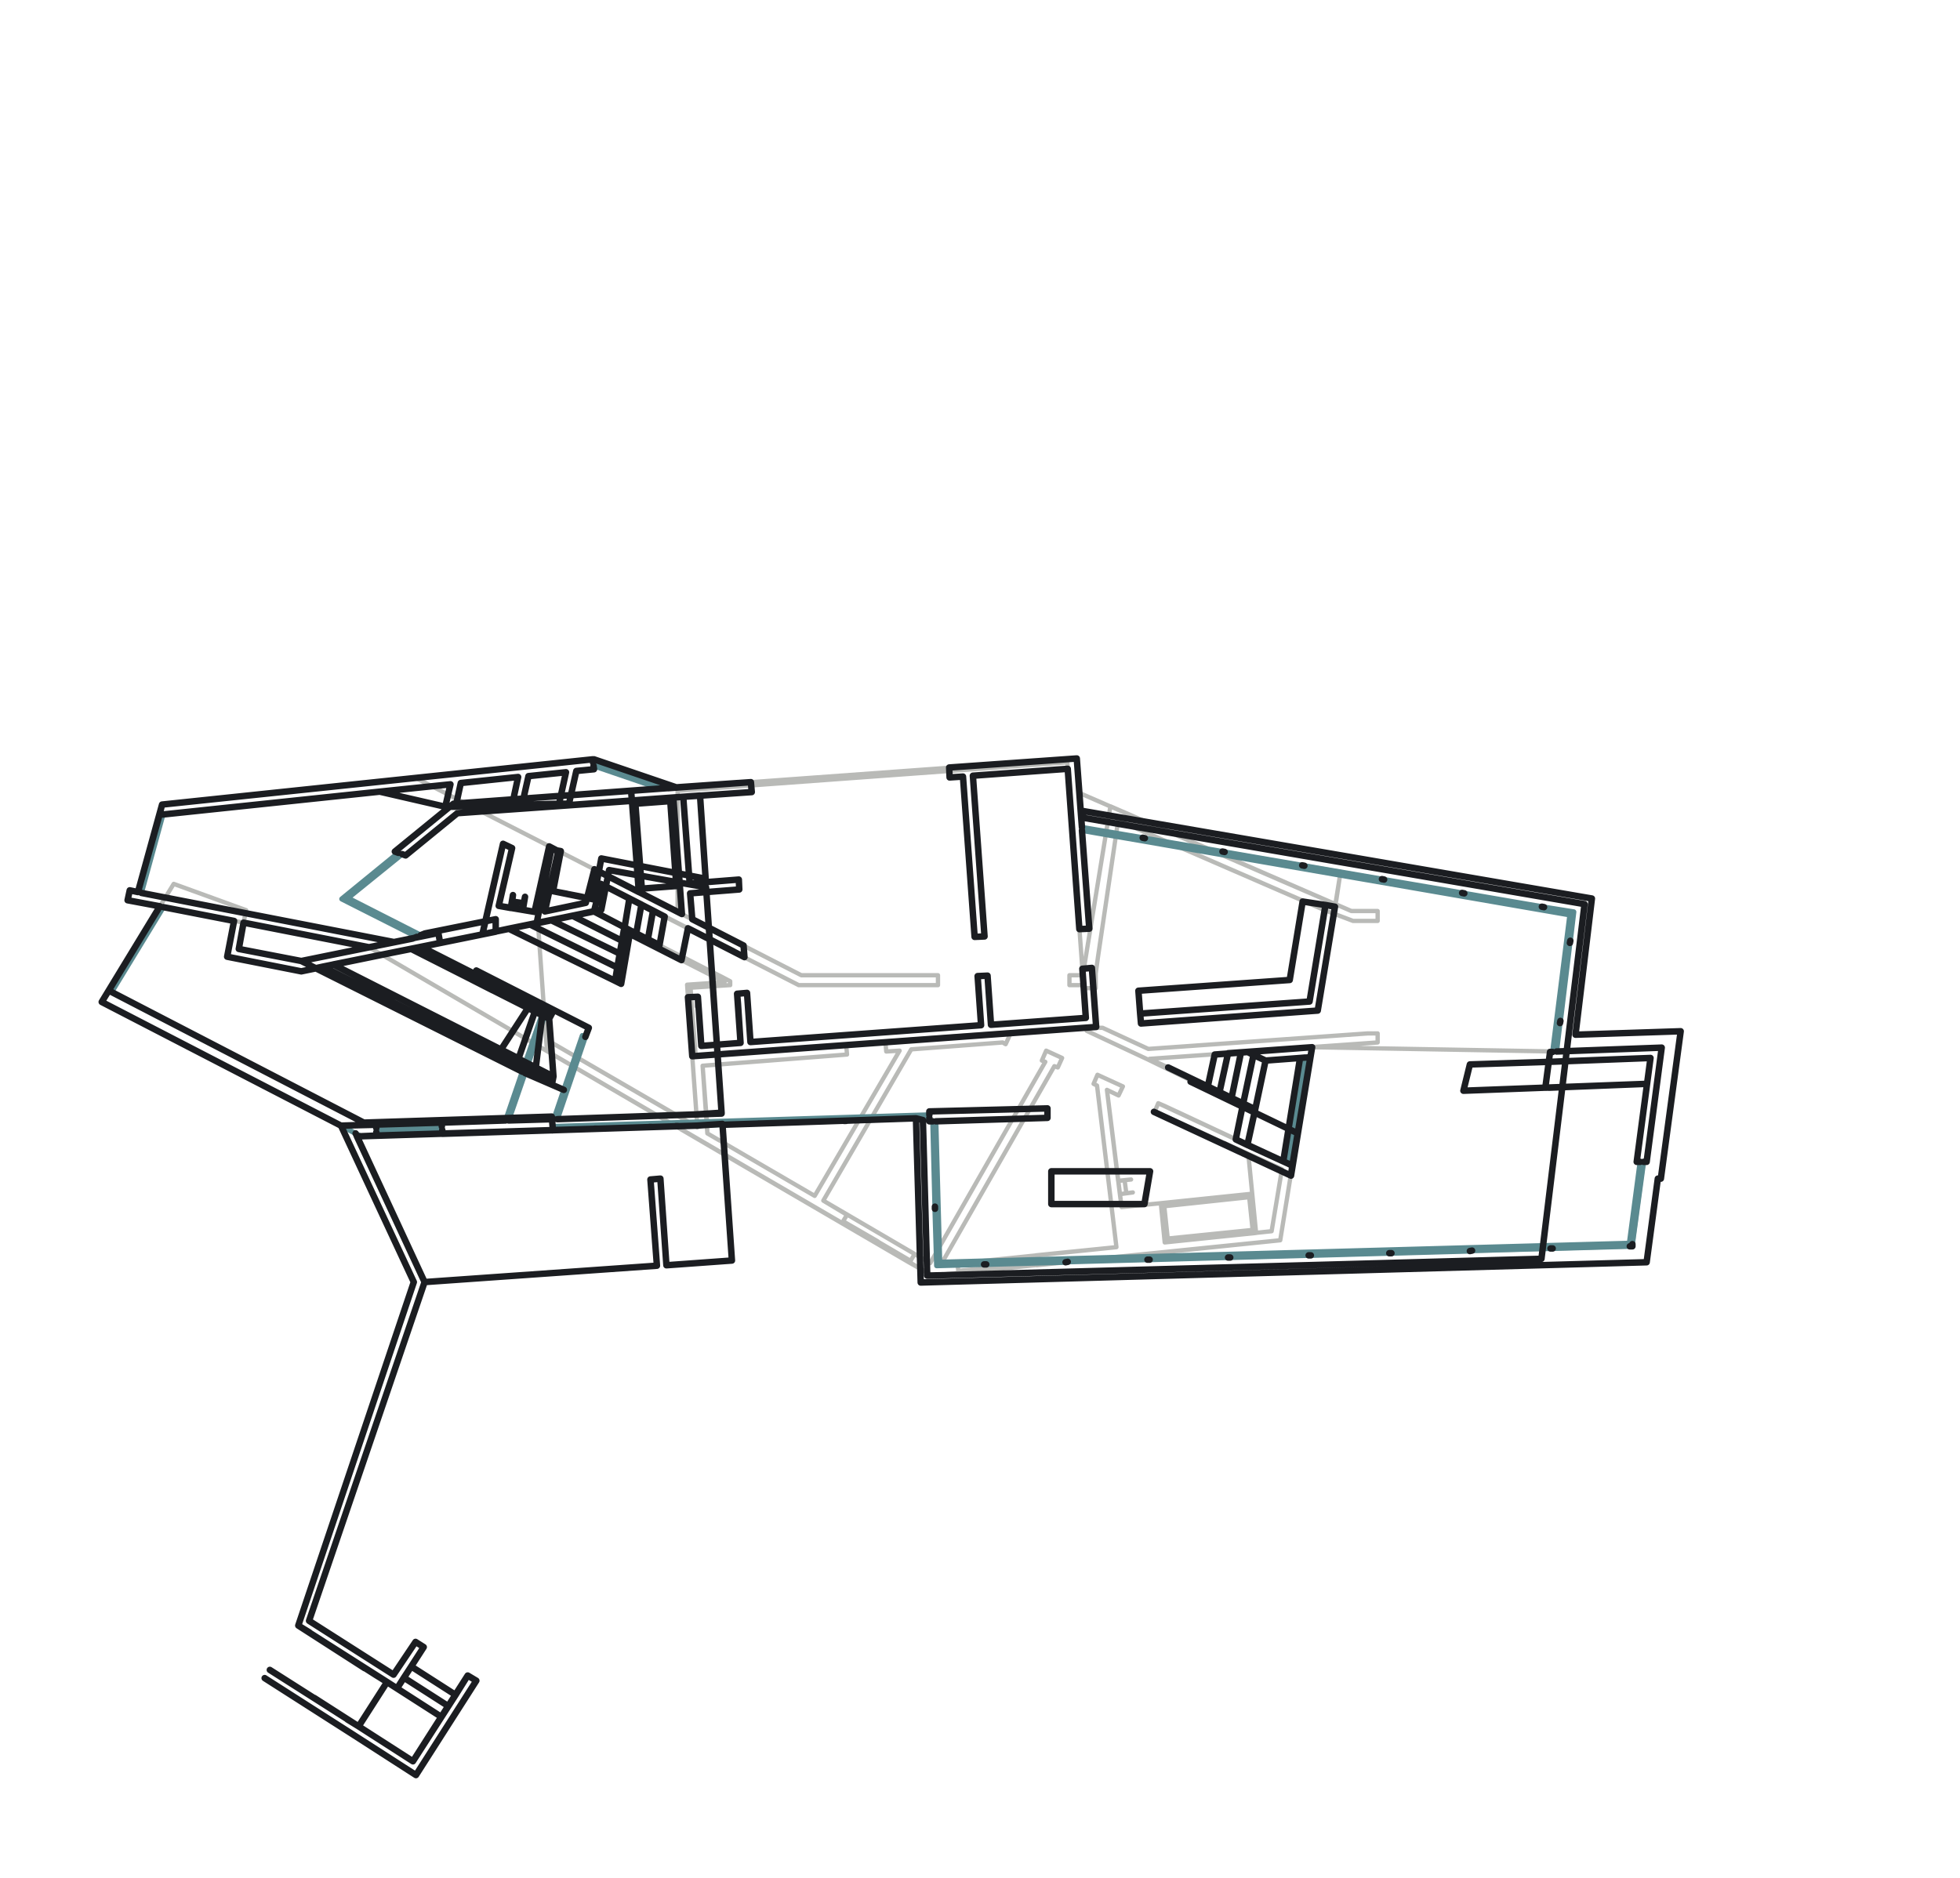
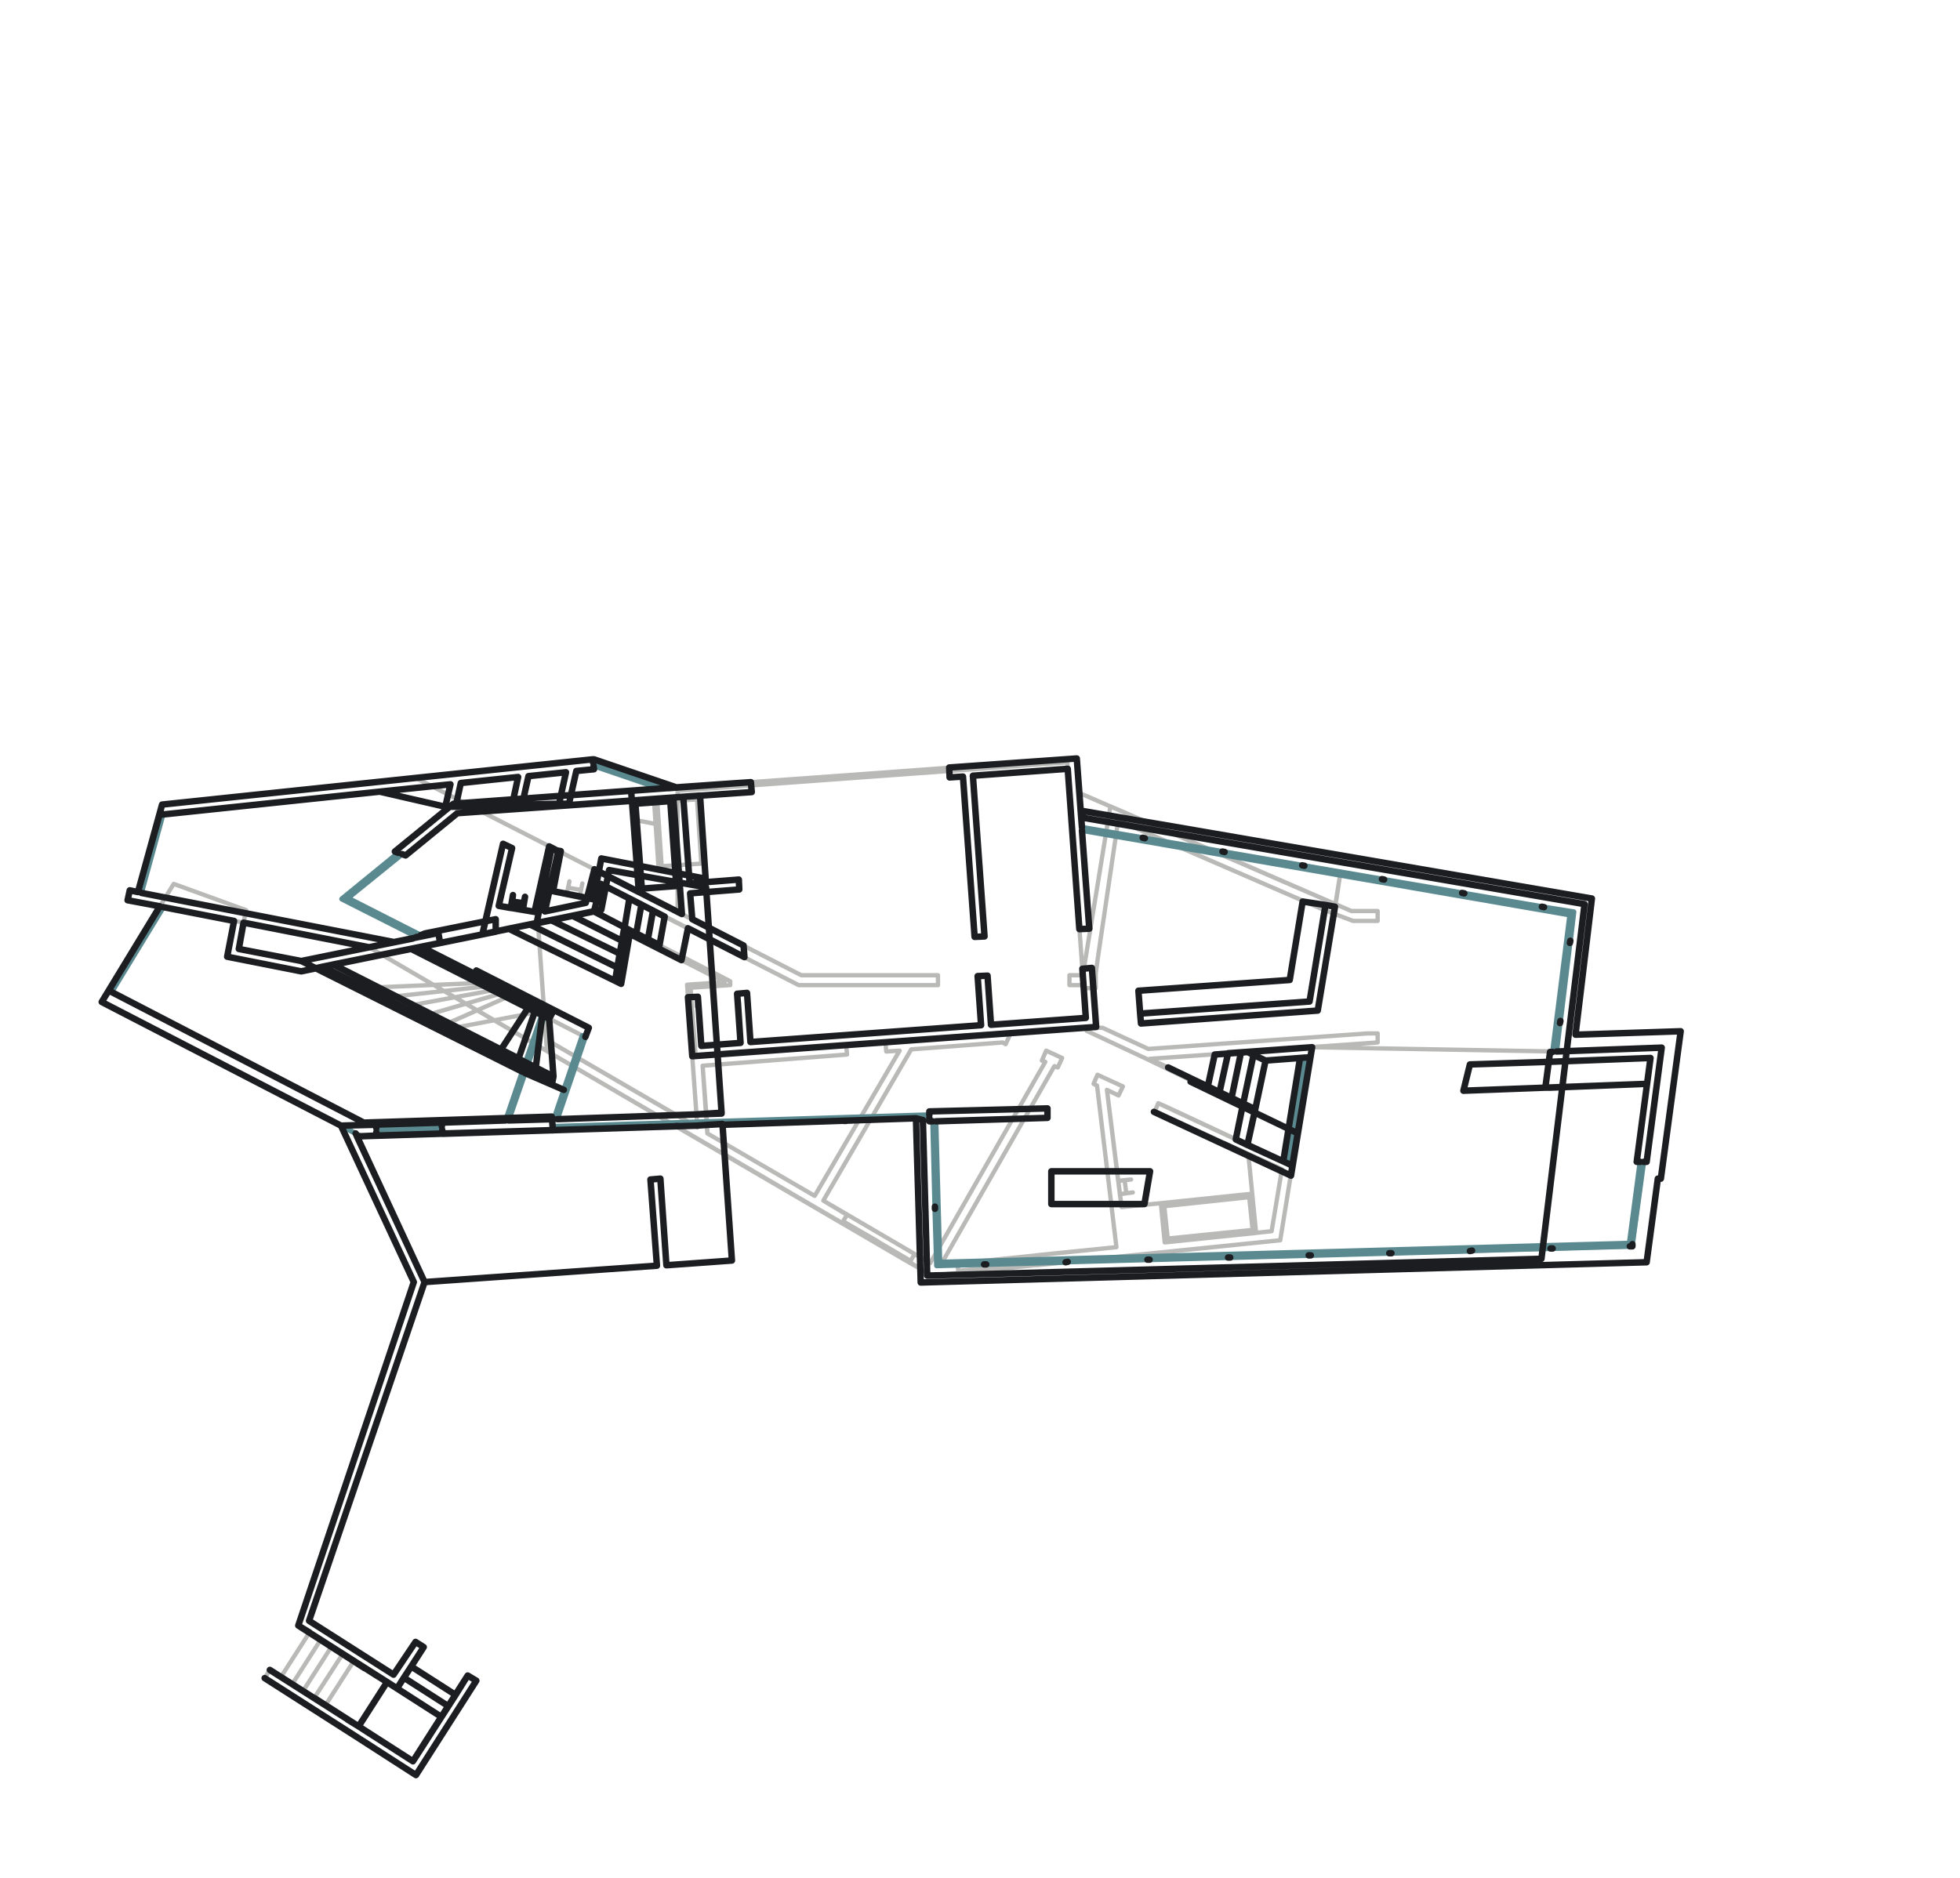
<svg xmlns="http://www.w3.org/2000/svg" viewBox="-22.73 -21.79 45.47 43.57">
-   <path d="M-6.79 1.06L-5.92 1.00M-6.79 1.06L-6.77 1.35M-6.67 2.73L-6.55 4.37M-6.56 4.25L-6.67 2.73M-6.56 4.25L-6.67 2.72M-6.67 2.73L-6.77 1.35M-6.67 2.72L-6.77 1.35M-6.92 0.49L-5.92 1.00M-10.25 -0.37L-8.95 -0.64M-10.06 2.33L-6.75 4.25M-6.75 4.25L-6.55 4.37M-6.55 4.37L-10.06 2.33M-6.67 2.73L-6.59 2.72M-6.59 2.72L-3.10 2.45M-3.10 2.45L-6.67 2.73M-2.19 2.38L0.64 2.17M-6.75 4.25L-6.56 4.25M-6.01 0.95L-5.92 1.00M-6.59 2.72L-6.70 1.28M-6.70 1.28L-6.71 1.13M-6.56 1.12L-6.71 1.13M-5.81 1.07L-6.56 1.12M-5.79 0.98L-5.79 1.07M-5.79 0.98L-5.98 0.88M-8.79 -1.28L-8.95 -0.64M-10.25 -0.37L-10.06 2.33M2.25 -4.19L-0.71 -3.98M2.25 -4.19L-7.23 -3.50M-10.06 2.33L-10.04 2.60M2.73 3.15L3.32 3.42M1.54 2.59L1.91 2.76M0.64 2.17L0.71 2.20M4.14 3.81L4.28 3.87M4.14 3.81L7.04 5.16M7.04 5.16L6.21 4.78M7.04 5.16L5.94 4.65M7.04 5.16L5.66 4.52M7.04 5.16L5.38 4.39M7.04 5.16L5.11 4.26M7.04 5.16L4.83 4.13M7.04 5.16L4.56 4.00M7.04 5.16L4.28 3.87M-2.19 2.38L-2.17 2.61M-3.10 2.45L-3.08 2.68M5.32 -2.08L8.25 -0.81M6.21 2.62L3.94 2.78M-5.79 0.98L-6.88 0.42M-5.98 0.88L-8.11 -0.20M-8.79 -1.28L-8.13 -0.94M-8.79 -1.28L-7.85 -0.80M-8.79 -1.28L-7.58 -0.66M-8.79 -1.28L-7.31 -0.52M-8.79 -1.28L-7.04 -0.39M-8.79 -1.28L-6.77 -0.25M-8.79 -1.28L-6.49 -0.11M-8.79 -1.28L-6.22 0.03M-8.79 -1.28L-5.95 0.17M-8.79 -1.28L-4.20 1.07M2.40 1.07L2.08 1.07M-0.97 1.07L-4.20 1.07M-8.97 -4.09L-7.23 -3.50M2.31 -3.39L2.25 -4.19M4.14 3.81L4.06 4.00M3.32 3.42L3.22 3.63M2.73 3.15L2.64 3.36M1.91 2.76L1.81 2.98M1.54 2.59L1.44 2.82M0.71 2.20L0.60 2.44M-6.32 4.51L-3.83 5.96M-1.86 2.59L-3.83 5.96M-1.86 2.59L-2.17 2.61M-3.08 2.68L-6.43 2.94M1.52 2.85L1.44 2.82M0.60 2.44L0.53 2.40M0.53 2.40L-1.59 2.56M-3.63 6.07L-1.59 2.56M-3.63 6.07L-3.08 6.40M-1.51 7.31L-1.15 7.52M-1.15 7.52L-3.63 6.07M-1.51 7.31L-3.63 6.07M1.52 2.85L-1.15 7.52M2.72 3.40L2.64 3.36M1.81 2.98L1.73 2.95M1.73 2.95L-0.91 7.57M-0.91 7.57L3.17 7.15M-0.52 7.53L-0.91 7.57M3.17 7.15L-0.52 7.53M1.30 7.34L3.17 7.15M2.72 3.40L3.17 7.15M6.23 4.99L4.06 4.00M4.06 4.00L7.01 5.34M2.95 3.50L3.22 3.63M2.95 3.50L3.21 5.61M3.29 6.22L2.95 3.50M3.25 5.92L3.29 6.22M2.95 3.50L3.25 5.92M3.21 5.61L3.51 5.58M3.36 5.60L3.21 5.61M3.55 5.88L3.25 5.92M3.25 5.92L3.40 5.90M3.29 6.22L4.20 6.13M4.20 6.13L6.32 5.91M6.23 4.99L6.41 6.82M6.32 5.91L6.23 4.99M6.38 3.99L3.91 2.80M5.28 3.46L3.91 2.80M5.00 3.33L3.91 2.80M4.73 3.20L3.91 2.80M4.45 3.06L3.91 2.80M3.91 2.80L2.48 2.13M2.08 0.84L2.08 1.07M2.03 -4.10L2.39 0.84M2.03 -4.10L-7.01 -3.44M-7.01 -3.44L-7.01 -0.63M-13.09 -3.74L-7.01 -0.63M-7.01 -0.63L-4.14 0.84M-4.14 0.84L-13.09 -3.74M-0.97 0.84L-4.14 0.84M-0.97 0.84L-0.97 1.07M2.31 -3.39L5.32 -2.08M3.03 -3.08L5.32 -2.08M8.25 -0.81L8.62 -0.65M8.62 -0.65L5.32 -2.08M8.62 -0.65L3.03 -3.08M5.32 -2.08L5.63 -2.03M5.32 -2.08L5.68 -2.02M5.32 -2.08L7.48 -1.71M5.32 -2.08L7.53 -1.70M5.32 -2.08L8.37 -1.56M8.25 -0.81L8.37 -1.56M8.37 -1.56L8.26 -0.85M8.37 -1.56L8.27 -0.90M8.62 -0.65L9.21 -0.65M8.62 -0.65L9.23 -0.65M9.23 2.40L9.23 2.19M9.23 -0.65L9.23 -0.42M9.23 -0.65L9.23 -0.46M9.23 2.40L7.71 2.51M9.23 2.40L7.52 2.52M6.21 2.62L6.63 2.82M6.39 3.95L3.94 2.78M3.94 2.78L4.37 2.98M7.50 2.53L6.21 2.62M-5.79 0.98L-6.61 0.56M-6.34 0.70L-5.79 0.98M2.48 2.13L2.48 2.06M2.41 1.14L2.40 1.07M-15.74 0.51L-14.17 0.19M-19.77 -0.90L-19.02 -0.76M-17.08 -0.38L-14.17 0.19M-17.08 -0.38L-17.19 0.23M-17.19 0.23L-15.74 0.51M-14.35 4.58L-14.82 4.33M-14.35 4.58L-14.86 4.31M-14.35 4.58L-16.58 3.42M-20.37 1.46L-20.10 1.60M-20.37 1.46L-16.62 3.40M-20.37 1.46L-14.35 4.58M-20.37 1.46L-20.21 1.20M-20.37 1.46L-19.02 -0.76M-20.21 1.20L-19.02 -0.76M-19.72 -1.13L-19.77 -0.90M-19.72 -1.13L-19.53 -1.09M-18.97 -3.12L-19.53 -1.09M-19.03 -2.88L-18.97 -3.12M-13.09 -3.74L-18.97 -3.12M-13.09 -3.74L-13.53 -3.69M-18.97 -3.12L-8.98 -4.17M-8.97 -4.09L-8.98 -4.17M2.39 0.84L3.03 -3.08M6.63 2.82L7.43 2.76M7.43 2.76L7.04 5.16M-6.43 2.94L-6.32 4.51M-6.33 4.25L-6.43 2.94M-6.33 4.25L-6.32 4.51M-3.08 6.40L-3.16 6.53M-1.59 7.44L-1.51 7.31M-0.52 7.53L-0.50 7.68M1.31 7.49L1.30 7.34M6.77 6.78L7.01 5.34M3.36 5.60L3.40 5.90M4.20 6.13L4.29 7.04M4.29 7.04L6.41 6.82M4.29 7.04L6.77 6.78M2.48 2.06L2.85 2.06M2.69 0.80L2.69 1.14M2.69 1.14L2.41 1.14M2.08 0.84L2.39 0.84M13.38 2.61L7.71 2.51M-5.79 0.98L-6.07 0.84M-19.02 -0.76L-17.08 -0.38M-18.70 -1.28L-19.02 -0.76M-17.02 -0.67L-17.08 -0.38M-7.05 4.34L-1.10 7.81M-1.63 7.51L-1.10 7.81M-7.05 4.34L-1.63 7.51M-1.63 7.51L-14.17 0.19M-14.17 0.19L-3.20 6.59M-14.35 4.58L-9.92 4.44M-14.35 4.58L-7.05 4.34M15.82 2.52L13.38 2.61M15.82 2.52L15.47 5.17M15.47 5.17L15.40 5.17M2.85 2.06L3.91 2.55M9.00 2.19L3.91 2.55M8.66 -0.42L8.00 -0.67M2.74 0.43L2.69 0.80M2.74 0.43L3.21 -2.75M-3.17 6.55L-3.20 6.59M-1.63 7.51L-1.60 7.47M7.09 5.19L7.25 5.26M7.25 5.26L6.97 6.99M6.97 6.99L1.32 7.57M-1.10 7.81L2.04 7.49M-1.10 7.81L-0.50 7.75M-0.50 7.75L2.04 7.49M-0.50 7.75L6.97 6.99M15.14 7.13L15.08 7.13M15.14 7.13L13.29 7.18M15.14 7.13L13.24 7.18M15.14 7.13L11.42 7.23M15.14 7.13L11.37 7.24M15.14 7.13L9.55 7.29M15.14 7.13L9.50 7.29M15.14 7.13L7.68 7.34M15.14 7.13L7.63 7.34M15.14 7.13L5.81 7.39M15.14 7.13L5.76 7.39M15.14 7.13L3.94 7.44M15.14 7.13L3.89 7.44M15.14 7.13L2.04 7.49M15.14 7.08L15.14 7.13M15.14 7.13L15.40 5.17M15.40 5.17L15.14 7.08M-18.70 -1.28L-17.02 -0.67M9.00 2.19L9.11 2.19M9.11 -0.42L9.00 -0.42M9.11 -0.42L8.66 -0.42M9.00 -0.42L8.66 -0.42M8.00 -0.67L4.94 -2.00M8.00 -0.67L3.21 -2.75M3.21 -2.75L4.94 -2.00M-0.50 7.70L-0.50 7.75M1.32 7.57L1.32 7.52M-2.36 7.02L-2.41 6.99M-2.41 6.99L-3.17 6.55M-3.17 6.55L-2.36 7.02M-3.17 6.55L-1.60 7.47M9.23 -0.42L9.14 -0.42M9.23 -0.42L9.11 -0.42M1.32 7.52L0.43 7.61M1.32 7.52L0.38 7.61M1.32 7.52L-0.50 7.70M0.43 7.61L0.38 7.61M9.14 2.19L9.23 2.19M6.25 5.99L6.33 6.75M4.36 6.95L6.33 6.75M6.25 5.99L4.28 6.20M4.36 6.95L4.28 6.20" fill="none" stroke="#b9bab7" stroke-width="0.1" stroke-linecap="round" />
+   <path d="M-11.23 -0.17L-13.19 0.23M-11.23 -0.17L-15.00 0.59M-15.00 0.59L-14.37 0.91M-15.00 0.59L-13.96 1.12M-15.00 0.59L-13.56 1.33M-15.00 0.59L-13.15 1.53M-15.00 0.59L-12.74 1.74M-15.00 0.59L-12.33 1.95M-12.33 1.95L-12.74 1.74M-12.74 1.74L-13.15 1.53M-13.15 1.53L-13.56 1.33M-13.56 1.33L-13.96 1.12M-11.23 -0.46L-11.23 -0.17M-11.46 1.10L-11.62 1.02M-11.30 1.19L-11.46 1.10M-11.13 1.27L-11.30 1.19M-10.97 1.35L-11.13 1.27M-11.62 1.02L-11.79 0.94M-11.79 0.94L-11.46 1.10M-11.79 0.94L-11.30 1.19M-11.79 0.94L-11.13 1.27M-11.79 0.94L-10.97 1.35M-12.21 -3.14L-7.04 -3.52M-12.21 -3.14L-5.61 -3.62M-12.33 1.95L-10.97 1.35M-12.74 1.74L-11.13 1.27M-13.15 1.53L-11.30 1.19M-13.56 1.33L-11.46 1.10M-13.96 1.12L-11.62 1.02M-10.28 -0.37L-9.94 -2.08M-8.01 -3.21L-10.02 -3.07M-6.49 -3.33L-7.56 -3.25M-10.02 -3.07L-12.12 -2.92M-12.12 -2.92L-8.01 -3.21M-12.12 -2.92L-7.56 -3.25M-12.12 -2.92L-6.49 -3.33M-12.12 -2.92L-13.32 -1.94M-13.32 -1.94L-13.40 -1.97M-12.97 -0.09L-12.87 -0.13M-12.87 -0.13L-11.23 -0.46M-11.68 0.73L-11.79 0.94M-11.68 0.73L-9.07 2.06M-9.07 2.06L-9.15 2.27M-9.80 4.18L-6.60 4.07M-9.80 4.18L-5.99 4.05M-5.99 4.03L-6.60 4.07M-6.35 -1.20L-5.99 4.03M-6.35 -1.20L-8.60 -1.60M-8.60 -1.60L-8.78 -0.68M-8.78 -0.68L-10.28 -0.37M-6.36 -1.40L-6.49 -3.33M-8.78 -1.87L-7.45 -1.61M-8.78 -1.87L-6.36 -1.40M-6.36 -1.40L-7.45 -1.61M-8.96 -0.92L-8.78 -1.87M-9.90 -1.11L-9.58 -1.05M-9.90 -1.11L-9.28 -0.99M-9.28 -0.99L-8.96 -0.92M-8.96 -0.92L-9.90 -1.11M-9.72 -2.04L-9.90 -1.11M-9.94 -2.08L-9.72 -2.04M-13.57 -2.03L-12.21 -3.14M-7.52 -2.67L-7.45 -1.61M-7.52 -2.67L-7.98 -2.76M-8.01 -3.21L-7.98 -2.76M-9.55 -1.19L-9.58 -1.05M-9.58 -1.05L-9.52 -1.34M-9.52 -1.34L-9.55 -1.19M-9.22 -1.29L-9.28 -0.99M-9.25 -1.14L-9.22 -1.29M-9.25 -1.14L-9.28 -0.99M-7.56 -3.25L-7.52 -2.67M-16.47 16.96L-16.59 17.15M-13.13 7.96L-15.81 15.93M-14.82 4.33L-13.13 7.96M-14.82 4.33L-14.00 4.31M-12.48 4.26L-11.00 4.21M-10.13 1.67L-12.50 2.12M-12.50 2.12L-15.74 0.51M-15.74 0.51L-14.17 0.19M-15.74 0.51L-13.16 -0.01M-13.16 -0.01L-14.17 0.19M-13.16 -0.01L-13.06 -0.05M-13.49 -2.00L-13.57 -2.03M-9.55 -1.19L-9.25 -1.14M-14.54 18.46L-16.59 17.15M-16.47 16.96L-16.21 17.12M-16.47 16.96L-15.95 17.29M-16.47 16.96L-15.70 17.45M-16.47 16.96L-15.44 17.61M-16.47 16.96L-14.41 18.27M-15.44 17.61L-14.41 18.27M-15.44 17.61L-15.18 17.78M-15.29 16.26L-15.55 16.09M-15.04 16.42L-15.29 16.26M-14.78 16.59L-15.04 16.42M-14.52 16.75L-14.78 16.59M-15.55 16.09L-15.81 15.93M-15.81 15.93L-15.29 16.26M-15.81 15.93L-15.04 16.42M-15.81 15.93L-14.78 16.59M-15.81 15.93L-14.52 16.75M-12.48 4.26L-12.48 4.35M-14.00 4.31L-14.00 4.39M-15.74 0.51L-10.61 3.08M-14.52 16.75L-15.18 17.78M-14.78 16.59L-15.44 17.61M-15.04 16.42L-15.70 17.45M-15.29 16.26L-15.95 17.29M-15.55 16.09L-16.21 17.12M-14.45 4.58L-12.88 7.96M-12.88 7.96L-7.49 7.58M-6.57 4.33L-12.47 4.52M-13.99 4.56L-14.45 4.58M-7.41 5.56L-7.27 7.57M-7.64 5.58L-7.41 5.56M-7.64 5.58L-7.49 7.58M-5.97 4.29L-6.57 4.33M-5.97 4.29L-5.75 7.46M-7.27 7.57L-5.75 7.46M-14.00 4.48L-13.99 4.56M-12.47 4.43L-12.47 4.52M-10.93 4.21L-9.88 4.18M-9.22 2.24L-10.10 1.79M-7.48 -3.18L-7.38 -1.69M-7.38 -1.69L-6.46 -1.75M-6.56 -3.24L-6.46 -1.75M-6.56 -3.24L-7.48 -3.18M-6.79 1.06L-5.92 1.00M-6.79 1.06L-6.77 1.35M-6.67 2.73L-6.55 4.37M-6.56 4.25L-6.67 2.73M-6.56 4.25L-6.67 2.72M-6.67 2.73L-6.77 1.35M-6.67 2.72L-6.77 1.35M-6.92 0.49L-5.92 1.00M-10.25 -0.37L-8.95 -0.64M-10.06 2.33L-6.75 4.25M-6.75 4.25L-6.55 4.37M-6.55 4.37L-10.06 2.33M-6.67 2.73L-6.59 2.72M-6.59 2.72L-3.10 2.45M-3.10 2.45L-6.67 2.73M-2.19 2.38L0.64 2.17M-6.75 4.25L-6.56 4.25M-6.01 0.95L-5.92 1.00M-6.59 2.72L-6.70 1.28M-6.70 1.28L-6.71 1.13M-6.56 1.12L-6.71 1.13M-5.81 1.07L-6.56 1.12M-5.79 0.98L-5.79 1.07M-5.79 0.98L-5.98 0.88M-8.79 -1.28L-8.95 -0.64M-10.25 -0.37L-10.06 2.33M2.25 -4.19L-0.71 -3.98M2.25 -4.19L-7.23 -3.50M-10.06 2.33L-10.04 2.60M2.73 3.15L3.32 3.42M1.54 2.59L1.91 2.76M0.64 2.17L0.71 2.20M4.14 3.81L4.28 3.87M4.14 3.81L7.04 5.16M7.04 5.16L6.21 4.78M7.04 5.16L5.94 4.65M7.04 5.16L5.66 4.52M7.04 5.16L5.38 4.39M7.04 5.16L5.11 4.26M7.04 5.16L4.83 4.13M7.04 5.16L4.56 4.00M7.04 5.16L4.28 3.87M-2.19 2.38L-2.17 2.61M-3.10 2.45L-3.08 2.68M5.32 -2.08L8.25 -0.81M6.21 2.62L3.94 2.78M-5.79 0.98L-6.88 0.42M-5.98 0.88L-8.11 -0.20M-8.79 -1.28L-8.13 -0.94M-8.79 -1.28L-7.85 -0.80M-8.79 -1.28L-7.58 -0.66M-8.79 -1.28L-7.31 -0.52M-8.79 -1.28L-7.04 -0.39M-8.79 -1.28L-6.77 -0.25M-8.79 -1.28L-6.49 -0.11M-8.79 -1.28L-6.22 0.03M-8.79 -1.28L-5.95 0.17M-8.79 -1.28L-4.20 1.07M2.40 1.07L2.08 1.07M-0.97 1.07L-4.20 1.07M-8.97 -4.09L-7.23 -3.50M2.31 -3.39L2.25 -4.19M4.14 3.81L4.06 4.00M3.32 3.42L3.22 3.63M2.73 3.15L2.64 3.36M1.91 2.76L1.81 2.98M1.54 2.59L1.44 2.82M0.71 2.20L0.60 2.44M-6.32 4.51L-3.83 5.96M-1.86 2.59L-3.83 5.96M-1.86 2.59L-2.17 2.61M-3.08 2.68L-6.43 2.94M1.52 2.85L1.44 2.82M0.60 2.44L0.53 2.40M0.53 2.40L-1.59 2.56M-3.63 6.07L-1.59 2.56M-3.63 6.07L-3.08 6.40M-1.51 7.31L-1.15 7.52M-1.15 7.52L-3.63 6.07M-1.51 7.31L-3.63 6.07M1.52 2.85L-1.15 7.52M2.72 3.40L2.64 3.36M1.81 2.98L1.73 2.95M1.73 2.95L-0.91 7.57M-0.91 7.57L3.17 7.15M-0.52 7.53L-0.91 7.57M3.17 7.15L-0.52 7.53M1.30 7.34L3.17 7.15M2.72 3.40L3.17 7.15M6.23 4.99L4.06 4.00M4.06 4.00L7.01 5.34M2.95 3.50L3.22 3.63M2.95 3.50L3.21 5.61M3.29 6.22L2.95 3.50M3.25 5.92L3.29 6.22M2.95 3.50L3.25 5.92M3.21 5.61L3.51 5.58M3.36 5.60L3.21 5.61M3.55 5.88L3.25 5.92M3.25 5.92L3.40 5.90M3.29 6.22L4.20 6.13M4.20 6.13L6.32 5.91M6.23 4.99L6.41 6.82M6.32 5.91L6.23 4.99M6.38 3.99L3.91 2.80M5.28 3.46L3.91 2.80M5.00 3.33L3.91 2.80M4.73 3.20L3.91 2.80M4.45 3.06L3.91 2.80M3.91 2.80L2.48 2.13M2.08 0.84L2.08 1.07M2.03 -4.10L2.39 0.84M2.03 -4.10L-7.01 -3.44M-7.01 -3.44L-7.01 -0.63M-13.09 -3.74L-7.01 -0.63M-7.01 -0.63L-4.14 0.84M-4.14 0.84L-13.09 -3.74M-0.97 0.84L-4.14 0.84M-0.97 0.84L-0.97 1.07M2.31 -3.39L5.32 -2.08M3.03 -3.08L5.32 -2.08M8.25 -0.81L8.62 -0.65M8.62 -0.65L5.32 -2.08M8.62 -0.65L3.03 -3.08M5.32 -2.08L5.63 -2.03M5.32 -2.08L5.68 -2.02M5.32 -2.08L7.48 -1.71M5.32 -2.08L7.53 -1.70M5.32 -2.08L8.37 -1.56M8.25 -0.81L8.37 -1.56M8.37 -1.56L8.26 -0.85M8.37 -1.56L8.27 -0.90M8.62 -0.65L9.21 -0.65M8.62 -0.65L9.23 -0.65M9.23 2.40L9.23 2.19M9.23 -0.65L9.23 -0.42M9.23 -0.65L9.23 -0.46M9.23 2.40L7.71 2.51M9.23 2.40L7.52 2.52M6.21 2.62L6.63 2.82M6.39 3.95L3.94 2.78M3.94 2.78L4.37 2.98M7.50 2.53L6.21 2.62M-5.79 0.98L-6.61 0.56M-6.34 0.70L-5.79 0.98M2.48 2.13L2.48 2.06M2.41 1.14L2.40 1.07M-15.74 0.51L-14.17 0.19M-19.77 -0.90L-19.02 -0.76M-17.08 -0.38L-14.17 0.19M-17.08 -0.38L-17.19 0.23M-17.19 0.23L-15.74 0.51M-14.35 4.58L-14.82 4.33M-14.35 4.58L-14.86 4.31M-14.35 4.58L-16.58 3.42M-20.37 1.46L-20.10 1.60M-20.37 1.46L-16.62 3.40M-20.37 1.46L-14.35 4.58M-20.37 1.46L-20.21 1.20M-20.37 1.46L-19.02 -0.76M-20.21 1.20L-19.02 -0.76M-19.72 -1.13L-19.77 -0.90M-19.72 -1.13L-19.53 -1.09M-18.97 -3.12L-19.53 -1.09M-19.03 -2.88L-18.97 -3.12M-13.09 -3.74L-18.97 -3.12M-13.09 -3.74L-13.53 -3.69M-18.97 -3.12L-8.98 -4.17M-8.97 -4.09L-8.98 -4.17M2.39 0.84L3.03 -3.08M6.63 2.82L7.43 2.76M7.43 2.76L7.04 5.16M-6.43 2.94L-6.32 4.51M-6.33 4.25L-6.43 2.94M-6.33 4.25L-6.32 4.51M-3.08 6.40L-3.16 6.53M-1.59 7.44L-1.51 7.31M-0.52 7.53L-0.50 7.68M1.31 7.49L1.30 7.34M6.77 6.78L7.01 5.34M3.36 5.60L3.40 5.90M4.20 6.13L4.29 7.04M4.29 7.04L6.41 6.82M4.29 7.04L6.77 6.78M2.48 2.06L2.85 2.06M2.69 0.80L2.69 1.14M2.69 1.14L2.41 1.14M2.08 0.84L2.39 0.84M13.38 2.61L7.71 2.51M-5.79 0.98L-6.07 0.84M-19.02 -0.76L-17.08 -0.38M-18.70 -1.28L-19.02 -0.76M-17.02 -0.67L-17.08 -0.38M-7.05 4.34L-1.10 7.81M-1.63 7.51L-1.10 7.81M-7.05 4.34L-1.63 7.51M-1.63 7.51L-14.17 0.19M-14.17 0.19L-3.20 6.59M-14.35 4.58L-9.92 4.44M-14.35 4.58L-7.05 4.34M15.82 2.52L13.38 2.61M15.82 2.52L15.47 5.17M15.47 5.17L15.40 5.17M2.85 2.06L3.91 2.55M9.00 2.19L3.91 2.55M8.66 -0.42L8.00 -0.67M2.74 0.43L2.69 0.80M2.74 0.43L3.21 -2.75M-3.17 6.55L-3.20 6.59M-1.63 7.51L-1.60 7.47M7.09 5.19L7.25 5.26M7.25 5.26L6.97 6.99M6.97 6.99L1.32 7.57M-1.10 7.81L2.04 7.49M-1.10 7.81L-0.50 7.75M-0.50 7.75L2.04 7.49M-0.50 7.75L6.97 6.99M15.14 7.13L15.08 7.13M15.14 7.13L13.29 7.18M15.14 7.13L13.24 7.18M15.14 7.13L11.42 7.23M15.14 7.13L11.37 7.24M15.14 7.13L9.55 7.29M15.14 7.13L9.50 7.29M15.14 7.13L7.68 7.34M15.14 7.13L7.63 7.34M15.14 7.13L5.81 7.39M15.14 7.13L5.76 7.39M15.14 7.13L3.94 7.44M15.14 7.13L3.89 7.44M15.14 7.13L2.04 7.49M15.14 7.08L15.14 7.13M15.14 7.13L15.40 5.17M15.40 5.17L15.14 7.08M-18.70 -1.28L-17.02 -0.67M9.00 2.19L9.11 2.19M9.11 -0.42L9.00 -0.42M9.11 -0.42L8.66 -0.42M9.00 -0.42L8.66 -0.42M8.00 -0.67L4.94 -2.00M8.00 -0.67L3.21 -2.75M3.21 -2.75L4.94 -2.00M-0.50 7.70L-0.50 7.75M1.32 7.57L1.32 7.52M-2.36 7.02L-2.41 6.99M-2.41 6.99L-3.17 6.55M-3.17 6.55L-2.36 7.02M-3.17 6.55L-1.60 7.47M9.23 -0.42L9.14 -0.42M9.23 -0.42L9.11 -0.42M1.32 7.52L0.43 7.61M1.32 7.52L0.38 7.61M1.32 7.52L-0.50 7.70M0.43 7.61L0.38 7.61M9.14 2.19L9.23 2.19M6.25 5.99L6.33 6.75M4.36 6.95L6.33 6.75M6.25 5.99L4.28 6.20M4.36 6.95L4.28 6.20" fill="none" stroke="#b9bab7" stroke-width="0.1" stroke-linecap="round" />
  <path d="M-19.02 -0.76L-20.21 1.20M-8.97 -4.09L-7.23 -3.50M-7.41 -3.49L-8.96 -4.02M15.32 5.17L15.07 7.06M-0.93 7.50L15.07 7.06M15.07 7.06L3.08 7.39M-1.02 4.23L-0.93 7.50M13.46 1.95L13.38 2.61M13.09 -0.74L13.78 -0.63M13.78 -0.63L13.70 0.04M2.37 -2.52L5.61 -1.96M13.69 -0.56L2.37 -2.52M13.69 -0.56L13.29 2.62M-18.95 -2.89L-19.45 -1.07M-18.94 -0.74L-20.14 1.23M-19.03 -2.88L-19.53 -1.09M-1.09 4.23L-1.04 6.21M-11.00 4.21L-10.13 1.67M-10.61 3.08L-11.00 4.21M-10.13 1.67L-10.61 3.08M-9.15 2.27L-9.80 4.18M-13.06 -0.05L-14.80 -0.93M-14.80 -0.93L-13.49 -2.00M-14.66 -0.95L-12.97 -0.09M-13.40 -1.97L-14.66 -0.95M-12.47 4.43L-14.00 4.48M-14.00 4.39L-12.48 4.35M-10.10 1.79L-10.93 4.21M-10.55 3.11L-10.10 1.79M-10.55 3.11L-10.93 4.21M-9.65 3.50L-9.88 4.18M-9.88 4.18L-9.22 2.24M-9.22 2.24L-9.65 3.50M-9.91 4.35L-1.17 4.08M-1.17 4.08L-6.56 4.25M3.89 7.44L2.04 7.49M0.10 7.55L-1.00 7.58M0.15 7.55L0.10 7.55M-1.04 6.26L-1.00 7.58M1.99 7.50L0.15 7.55M7.63 7.34L5.81 7.39M9.50 7.29L7.68 7.34M11.37 7.24L9.55 7.29M13.24 7.18L11.42 7.23M15.08 7.13L13.29 7.18M5.76 7.39L3.94 7.44M15.40 5.17L15.14 7.08M-1.17 4.15L-1.48 4.16M-1.17 4.15L-3.10 4.22M-3.15 4.22L-3.46 4.23M-3.15 4.22L-5.08 4.28M-5.13 4.28L-5.44 4.29M-5.13 4.28L-5.96 4.31M-5.13 4.28L-7.00 4.34M-13.88 4.56L-14.35 4.58M-14.35 4.58L-14.48 4.51M-14.35 4.58L-14.82 4.33M-8.93 4.40L-9.87 4.43M-7.66 4.36L-8.88 4.40M-7.05 4.34L-7.61 4.36M-9.92 4.44L-10.23 4.45M-9.92 4.44L-11.85 4.50M-11.90 4.50L-12.21 4.51M-11.90 4.50L-13.83 4.56M-18.38 2.49L-20.10 1.60M-16.62 3.40L-18.34 2.51M-14.86 4.31L-16.58 3.42M7.55 2.75L7.15 5.21M7.58 2.75L7.17 5.22M13.58 0.99L13.47 1.90M13.47 1.90L13.69 0.09M13.69 0.09L13.58 0.99M11.24 -1.06L13.04 -0.75M9.38 -1.38L11.19 -1.07M3.83 -2.34L5.63 -2.03M5.63 -2.03L5.32 -2.08M7.53 -1.70L9.33 -1.39M5.68 -2.02L7.48 -1.71M2.37 -2.59L3.78 -2.35" fill="none" stroke="#5a8a90" stroke-width="0.12" stroke-linecap="round" />
  <path d="M-7.99 -3.14L-7.84 -1.17M-7.84 -1.17L-7.04 -1.23M-7.18 -3.20L-7.04 -1.23M-7.18 -3.20L-7.99 -3.14M-5.61 1.50L-5.55 2.41M-5.55 2.41L-5.63 1.27M-5.63 1.27L-5.61 1.50M-6.54 1.34L-6.46 2.48M-6.53 1.57L-6.54 1.34M-6.46 2.48L-5.55 2.41M-5.63 1.27L-5.40 1.25M-6.54 1.34L-6.77 1.35M-5.48 0.15L-5.46 0.42M-5.40 1.25L-5.32 2.39M-6.77 -0.25L-5.46 0.42M-6.67 -0.46L-5.48 0.15M-5.32 2.39L0.03 2.00M-6.67 2.72L-6.77 1.35M-6.77 -0.25L-6.92 0.49M-5.71 0.29L-6.77 -0.25M-6.72 -1.06L-6.67 -0.46M0.03 2.00L-0.05 0.86M-0.12 -0.05L-0.39 -3.77M-5.58 -1.15L-6.72 -1.06M-5.59 -1.38L-5.58 -1.15M-6.73 -1.29L-5.59 -1.38M-6.88 -3.30L-6.73 -1.29M-5.29 -3.41L-6.88 -3.30M-0.39 -3.77L-0.70 -3.75M-6.92 0.49L-8.12 -0.12M-8.12 -0.12L-8.32 1.04M-8.32 1.04L-8.46 0.97M-8.46 0.97L-10.93 -0.24M-11.23 -0.17L-13.19 0.23M-10.44 -0.34L-10.93 -0.24M-9.95 -0.44L-10.44 -0.34M-9.45 -0.54L-9.95 -0.44M-8.95 -0.64L-9.45 -0.54M-12.52 0.09L-12.96 0.18M-12.52 0.09L-13.19 0.23M-12.52 0.09L-15.00 0.59M-12.52 0.09L-15.24 0.64M-10.93 -0.24L-11.54 -0.11M-11.54 -0.11L-10.44 -0.34M-11.54 -0.11L-9.95 -0.44M-11.54 -0.11L-9.45 -0.54M-11.54 -0.11L-8.95 -0.64M-10.25 -0.37L-8.95 -0.64M-15.24 0.64L-15.74 0.75M-15.74 0.75L-12.52 0.09M-11.23 -0.17L-15.00 0.59M-15.00 0.59L-13.19 0.23M-11.48 -0.36L-11.54 -0.11M-11.54 -0.11L-11.06 -2.21M-11.06 -2.21L-11.48 -0.36M-11.06 -2.21L-10.85 -2.11M-9.99 -2.15L-10.33 -0.63M-10.05 -1.87L-9.99 -2.15M-9.99 -2.15L-9.78 -2.04M-9.53 -3.14L-12.40 -3.07M-9.76 -3.14L-9.53 -3.14M-10.62 -3.11L-10.85 -3.11M-9.76 -3.14L-12.40 -3.07M-12.40 -3.07L-12.16 -3.07M-12.40 -3.07L-13.92 -3.42M-13.92 -3.42L-18.95 -2.89M-19.45 -1.07L-13.59 0.07M-13.59 0.07L-12.56 -0.14M-12.56 -0.14L-12.52 0.09M-12.96 0.18L-9.92 1.72M-9.92 1.72L-9.99 1.85M-9.99 1.85L-9.89 3.19M-9.89 3.19L-9.92 3.34M-9.92 3.34L-15.24 0.64M-15.74 0.75L-17.46 0.41M-17.30 -0.42L-17.46 0.41M-17.30 -0.42L-18.94 -0.74M-20.14 1.23L-14.29 4.26M-14.29 4.26L-9.93 4.12M-9.93 4.12L-9.91 4.35M-1.17 4.00L-1.17 4.08M-1.17 4.00L1.57 3.93M1.57 3.93L1.57 4.15M1.57 4.15L-1.02 4.23M15.32 5.17L15.24 5.17M15.56 2.76L15.24 5.17M15.48 3.36L15.56 2.76M15.48 3.36L15.24 5.17M15.48 3.36L13.20 3.45M15.48 3.36L13.12 3.45M15.48 3.36L11.22 3.52M13.23 2.62L13.12 3.45M13.23 2.62L13.29 2.62M2.37 -2.52L2.54 -0.24M2.60 0.67L2.70 2.04M2.54 -0.24L2.31 -0.23M2.46 1.83L2.38 0.69M2.31 -0.23L2.04 -3.95M2.04 -3.95L-0.16 -3.79M-0.16 -3.79L0.11 -0.06M0.18 0.85L0.26 1.99M0.11 -0.06L-0.12 -0.05M-0.71 -3.98L-0.70 -3.75M-5.31 -3.64L-5.29 -3.41M2.70 2.04L-6.67 2.72M-0.05 0.86L0.18 0.85M-8.13 -0.94L-8.24 -0.27M-8.26 -0.19L-8.46 0.97M-8.41 0.66L-8.26 -0.19M-8.35 0.34L-8.26 -0.19M-8.30 0.04L-8.24 -0.27M-8.24 -0.27L-8.26 -0.19M-8.30 0.04L-8.35 0.34M-8.35 0.34L-8.41 0.66M-8.41 0.66L-8.46 0.97M-8.79 -1.28L-8.95 -0.64M-15.00 0.59L-14.37 0.91M-15.00 0.59L-13.96 1.12M-15.00 0.59L-13.56 1.33M-15.00 0.59L-13.15 1.53M-15.00 0.59L-12.74 1.74M-15.00 0.59L-12.33 1.95M-15.00 0.59L-11.93 2.15M-15.00 0.59L-11.52 2.36M-15.00 0.59L-11.11 2.57M-15.00 0.59L-10.70 2.77M-15.00 0.59L-10.30 2.98M-15.00 0.59L-9.89 3.19M-10.70 2.77L-11.11 2.57M-11.11 2.57L-11.52 2.36M-11.23 -0.46L-11.23 -0.17M-10.48 1.60L-10.64 1.52M-10.32 1.68L-10.48 1.60M-9.99 1.85L-10.15 1.77M-10.15 1.77L-10.32 1.68M-10.15 1.77L-11.79 0.94M-10.15 1.77L-13.19 0.23M-13.19 0.23L-9.99 1.85M-11.62 1.02L-11.79 0.94M-11.79 0.94L-11.46 1.10M-11.79 0.94L-11.30 1.19M-11.79 0.94L-11.13 1.27M-11.79 0.94L-10.97 1.35M-11.79 0.94L-10.81 1.43M-11.79 0.94L-10.64 1.52M-11.79 0.94L-10.48 1.60M-11.79 0.94L-10.32 1.68M-8.41 0.66L-10.44 -0.34M-8.35 0.34L-9.95 -0.44M-8.30 0.04L-9.45 -0.54M-8.24 -0.27L-8.95 -0.64M-10.85 -2.11L-11.16 -0.77M-10.85 -0.87L-10.88 -0.72M-10.88 -0.72L-10.83 -1.02M-10.83 -1.02L-10.85 -0.87M-10.55 -0.98L-10.60 -0.68M-10.58 -0.83L-10.55 -0.98M-10.58 -0.83L-10.60 -0.68M-11.16 -0.77L-10.88 -0.72M-11.16 -0.77L-10.60 -0.68M-10.60 -0.68L-10.33 -0.63M-10.33 -0.63L-11.16 -0.77M-9.78 -2.04L-10.09 -0.64M-8.09 -3.44L-7.41 -3.49M-8.96 -4.02L-8.95 -3.94M-8.95 -3.94L-9.36 -3.90M-9.36 -3.90L-9.53 -3.14M-10.09 -0.64L-9.14 -0.84M-8.94 -1.62L-9.14 -0.84M-8.94 -1.62L-7.91 -1.09M-8.94 -1.62L-6.91 -0.58M-8.07 -3.21L-7.91 -1.09M-8.09 -3.44L-8.07 -3.21M-12.04 -3.62L-12.16 -3.07M-12.28 -3.59L-12.40 -3.07M-9.60 -3.87L-9.76 -3.14M-10.47 -3.78L-10.62 -3.11M-10.71 -3.76L-10.85 -3.11M-12.28 -3.59L-13.92 -3.42M15.56 2.76L13.20 2.85M11.37 2.91L11.22 3.52M13.23 2.62L13.20 2.85M2.38 0.69L2.60 0.67M0.26 1.99L2.46 1.83M-7.23 -3.50L-7.04 -3.52M-7.23 -3.50L-5.31 -3.64M-0.71 -3.98L2.25 -4.19M-12.21 -3.14L-7.04 -3.52M-12.21 -3.14L-5.61 -3.62M-5.61 -3.62L-7.04 -3.52M-7.04 -3.52L-5.31 -3.64M5.94 4.65L6.21 4.78M6.21 4.78L7.04 5.16M7.04 5.16L5.94 4.65M5.76 2.65L6.06 2.63M6.06 2.63L6.21 2.62M5.45 2.68L7.71 2.51M7.71 2.51L5.76 2.65M7.71 2.51L6.06 2.63M7.71 2.51L6.21 2.62M7.22 5.49L5.66 4.76M7.22 5.49L4.04 4.01M7.71 2.51L7.38 4.51M7.67 2.74L7.71 2.51M7.22 5.49L7.25 5.26M7.22 5.49L7.38 4.51M7.25 5.26L7.67 2.74M-8.11 -0.20L-8.24 -0.27M-7.85 -0.80L-8.13 -0.94M-7.31 -0.52L-7.58 -0.66M-8.13 -0.94L-8.79 -1.28M-8.79 -1.28L-7.85 -0.80M-8.79 -1.28L-7.58 -0.66M-8.79 -1.28L-7.31 -0.52M-10.15 1.77L-10.30 2.98M-10.32 1.68L-10.70 2.77M-10.48 1.60L-11.11 2.57M-10.28 -0.37L-9.94 -2.08M-6.49 -3.33L-7.56 -3.25M-10.02 -3.07L-12.12 -2.92M-12.12 -2.92L-8.01 -3.21M-12.12 -2.92L-7.56 -3.25M-12.12 -2.92L-6.49 -3.33M-12.12 -2.92L-13.32 -1.94M-13.32 -1.94L-13.40 -1.97M-12.97 -0.09L-12.87 -0.13M-12.87 -0.13L-11.23 -0.46M-11.68 0.73L-11.79 0.94M-11.68 0.73L-9.07 2.06M-9.07 2.06L-9.15 2.27M-9.80 4.18L-6.60 4.07M-9.80 4.18L-5.99 4.05M-5.99 4.03L-6.60 4.07M-6.35 -1.20L-5.99 4.03M-6.35 -1.20L-8.60 -1.60M-8.60 -1.60L-8.78 -0.68M-8.78 -0.68L-10.28 -0.37M-6.36 -1.40L-6.49 -3.33M-7.45 -1.61L-8.78 -1.87M-8.78 -1.87L-6.36 -1.40M-6.36 -1.40L-7.45 -1.61M-8.96 -0.92L-8.78 -1.87M-9.90 -1.11L-9.58 -1.05M-9.90 -1.11L-9.28 -0.99M-8.96 -0.92L-9.28 -0.99M-8.96 -0.92L-9.90 -1.11M-9.72 -2.04L-9.90 -1.11M-9.94 -2.08L-9.72 -2.04M-7.11 -3.28L-6.91 -0.58M-10.71 -3.76L-12.04 -3.62M-9.60 -3.87L-10.47 -3.78M-7.11 -3.28L-8.07 -3.21M-10.85 -0.87L-10.58 -0.83M7.17 5.22L7.25 5.26M7.67 2.74L7.58 2.75M11.37 2.91L13.20 2.85M-13.57 -2.03L-12.21 -3.14M-8.95 -4.17L-7.04 -3.52M2.25 -4.19L2.34 -2.98M2.31 -3.39L2.25 -4.19M2.34 -2.98L2.37 -2.59M2.37 -2.59L2.31 -3.39M6.38 3.99L6.10 3.86M6.63 2.82L6.35 2.69M6.35 2.69L6.21 2.62M6.21 2.62L6.63 2.82M5.45 2.68L5.29 3.42M5.76 2.65L5.56 3.56M6.06 2.63L5.84 3.69M4.90 3.24L5.29 3.42M4.90 3.24L5.84 3.69M5.29 3.42L5.84 3.69M5.29 3.42L5.56 3.56M5.56 3.56L5.84 3.69M5.84 3.69L6.11 3.82M6.11 3.82L6.39 3.95M6.39 3.95L5.84 3.69M6.39 3.95L4.37 2.98M7.38 4.51L4.89 3.31M-8.11 -0.20L-7.97 -0.13M-8.11 -0.20L-7.70 0.01M-8.11 -0.20L-7.43 0.14M-7.85 -0.80L-7.97 -0.13M-7.58 -0.66L-7.70 0.01M-7.31 -0.52L-7.43 0.14M-13.13 7.96L-15.81 15.93M-14.82 4.33L-13.13 7.96M-14.82 4.33L-14.00 4.31M-14.82 4.33L-12.48 4.26M-12.48 4.26L-11.00 4.21M-11.00 4.21L-14.82 4.33M-15.74 0.51L-12.50 2.12M-15.74 0.51L-14.17 0.19M-15.74 0.51L-13.16 -0.01M-13.16 -0.01L-14.17 0.19M-13.16 -0.01L-13.06 -0.05M-13.49 -2.00L-13.57 -2.03M-19.02 -0.76L-19.77 -0.90M-14.17 0.19L-17.08 -0.38M-17.08 -0.38L-17.19 0.23M-17.19 0.23L-15.74 0.51M-15.74 0.51L-10.61 3.08M-14.82 4.33L-20.37 1.46M-20.37 1.46L-20.10 1.60M-20.37 1.46L-20.21 1.20M-20.37 1.46L-19.02 -0.76M-19.02 -0.76L-20.21 1.20M-19.72 -1.13L-19.77 -0.90M-19.72 -1.13L-19.53 -1.09M-19.03 -2.88L-18.97 -3.12M-19.03 -2.88L-19.53 -1.09M-19.53 -1.09L-18.97 -3.12M-18.97 -3.12L-8.98 -4.17M-8.98 -4.17L-8.97 -4.09M2.34 -2.98L14.20 -0.94M6.10 3.86L5.94 4.64M7.43 2.76L6.63 2.82M7.04 5.16L7.15 5.21M7.43 2.76L7.04 5.16M6.63 2.82L6.39 3.95M6.39 3.95L6.21 4.77M7.48 -1.71L7.53 -1.70M5.63 -2.03L5.68 -2.02M13.47 1.90L13.46 1.95M13.70 0.04L13.69 0.09M13.04 -0.75L13.09 -0.74M11.19 -1.07L11.24 -1.06M9.33 -1.39L9.38 -1.38M6.35 2.69L6.11 3.82M-13.08 19.40L-14.54 18.46M-14.54 18.46L-16.59 17.15M-16.47 16.96L-14.41 18.27M-15.44 17.61L-14.41 18.27M-15.18 17.78L-14.41 18.27M-14.93 17.94L-14.41 18.27M-14.67 18.11L-14.41 18.27M-14.41 18.27L-13.15 19.08M-13.75 17.24L-14.01 17.08M-12.49 18.05L-13.52 17.39M-15.81 15.93L-15.55 16.09M-15.81 15.93L-15.29 16.26M-15.81 15.93L-15.04 16.42M-15.81 15.93L-14.78 16.59M-15.81 15.93L-14.52 16.75M-15.81 15.93L-14.27 16.92M-15.81 15.93L-14.01 17.08M-15.81 15.93L-13.75 17.24M-15.81 15.93L-13.52 17.39M-13.75 17.24L-12.49 18.05M-12.48 4.26L-12.48 4.35M-14.00 4.31L-14.00 4.39M-14.82 4.33L-14.86 4.31M-16.58 3.42L-16.62 3.40M-18.34 2.51L-18.38 2.49M3.78 -2.35L3.83 -2.34M-1.47 4.54L-1.37 7.97M-1.37 7.97L-1.48 4.16M-1.48 4.16L-1.47 4.54M15.47 7.50L-1.37 7.97M15.73 5.56L15.47 7.50M15.80 5.56L15.73 5.56M16.26 2.14L15.80 5.56M13.82 2.22L16.26 2.14M14.20 -0.94L13.82 2.22M13.38 2.61L15.82 2.52M15.82 2.52L15.47 5.17M15.47 5.17L15.40 5.17M15.14 7.08L15.14 7.13M15.14 7.13L15.08 7.13M13.29 7.18L13.24 7.18M11.42 7.23L11.37 7.24M9.55 7.29L9.50 7.29M7.68 7.34L7.63 7.34M5.81 7.39L5.76 7.39M3.94 7.44L3.89 7.44M2.04 7.49L1.99 7.50M0.15 7.55L0.10 7.55M-1.04 6.21L-1.04 6.26M-1.09 4.23L-1.17 4.23M-1.17 4.15L-1.17 4.23M2.34 -2.98L2.42 -2.81M7.55 2.75L7.43 2.76M-11.68 17.21L-13.08 19.40M-13.15 19.08L-12.16 17.54M-13.15 19.08L-11.88 17.09M-12.16 17.54L-11.88 17.09M-12.16 17.54L-12.33 17.80M-12.33 17.80L-12.49 18.05M-12.49 18.05L-13.15 19.08M-13.75 17.24L-14.41 18.27M-13.36 17.14L-13.52 17.39M-13.52 17.39L-13.19 16.88M-13.52 17.39L-12.90 16.43M-13.19 16.88L-13.36 17.14M-12.90 16.43L-13.19 16.88M-13.09 16.31L-12.90 16.43M-13.09 16.31L-13.60 17.07M-15.56 15.82L-13.60 17.07M-12.88 7.96L-15.56 15.82M-14.48 4.51L-12.88 7.96M-8.88 4.40L-8.93 4.40M-7.61 4.36L-7.66 4.36M-13.83 4.56L-13.88 4.56M-11.85 4.50L-11.90 4.50M-9.87 4.43L-9.92 4.44M-1.48 4.16L-5.96 4.31M14.03 -0.81L2.42 -2.81M-1.48 4.16L-1.32 4.20M-1.32 4.20L-1.22 7.81M13.03 7.42L-1.22 7.81M14.03 -0.81L13.03 7.42M-11.88 17.09L-11.68 17.21M-12.16 17.54L-13.19 16.88M-12.33 17.80L-13.36 17.14M-7.00 4.34L-7.05 4.34M-5.08 4.28L-5.13 4.28M-3.10 4.22L-3.15 4.22M8.24 -0.75L7.84 1.66M8.02 -0.79L8.24 -0.75M7.84 1.66L3.74 1.96M8.02 -0.79L7.65 1.45M7.49 -0.87L8.02 -0.79M3.72 1.73L3.74 1.96M3.72 1.73L7.65 1.45M7.49 -0.87L7.19 0.95M3.68 1.20L3.72 1.73M3.68 1.20L7.19 0.95M3.82 6.15L1.66 6.15M3.95 5.39L3.82 6.15M1.66 5.39L3.95 5.39M1.66 5.39L1.66 6.15M-14.45 4.58L-12.88 7.96M-12.88 7.96L-7.49 7.58M-6.57 4.33L-12.47 4.52M-6.57 4.33L-13.99 4.56M-13.99 4.56L-14.45 4.58M-14.45 4.58L-6.57 4.33M-7.41 5.56L-7.27 7.57M-7.64 5.58L-7.41 5.56M-7.64 5.58L-7.49 7.58M-5.97 4.29L-6.57 4.33M-5.97 4.29L-5.75 7.46M-7.27 7.57L-5.75 7.46M-14.00 4.48L-13.99 4.56M-12.47 4.43L-12.47 4.52M-9.65 3.50L-10.55 3.11M-10.93 4.21L-9.88 4.18" fill="none" stroke="#1b1d21" stroke-width="0.15" stroke-linecap="round" />
</svg>
